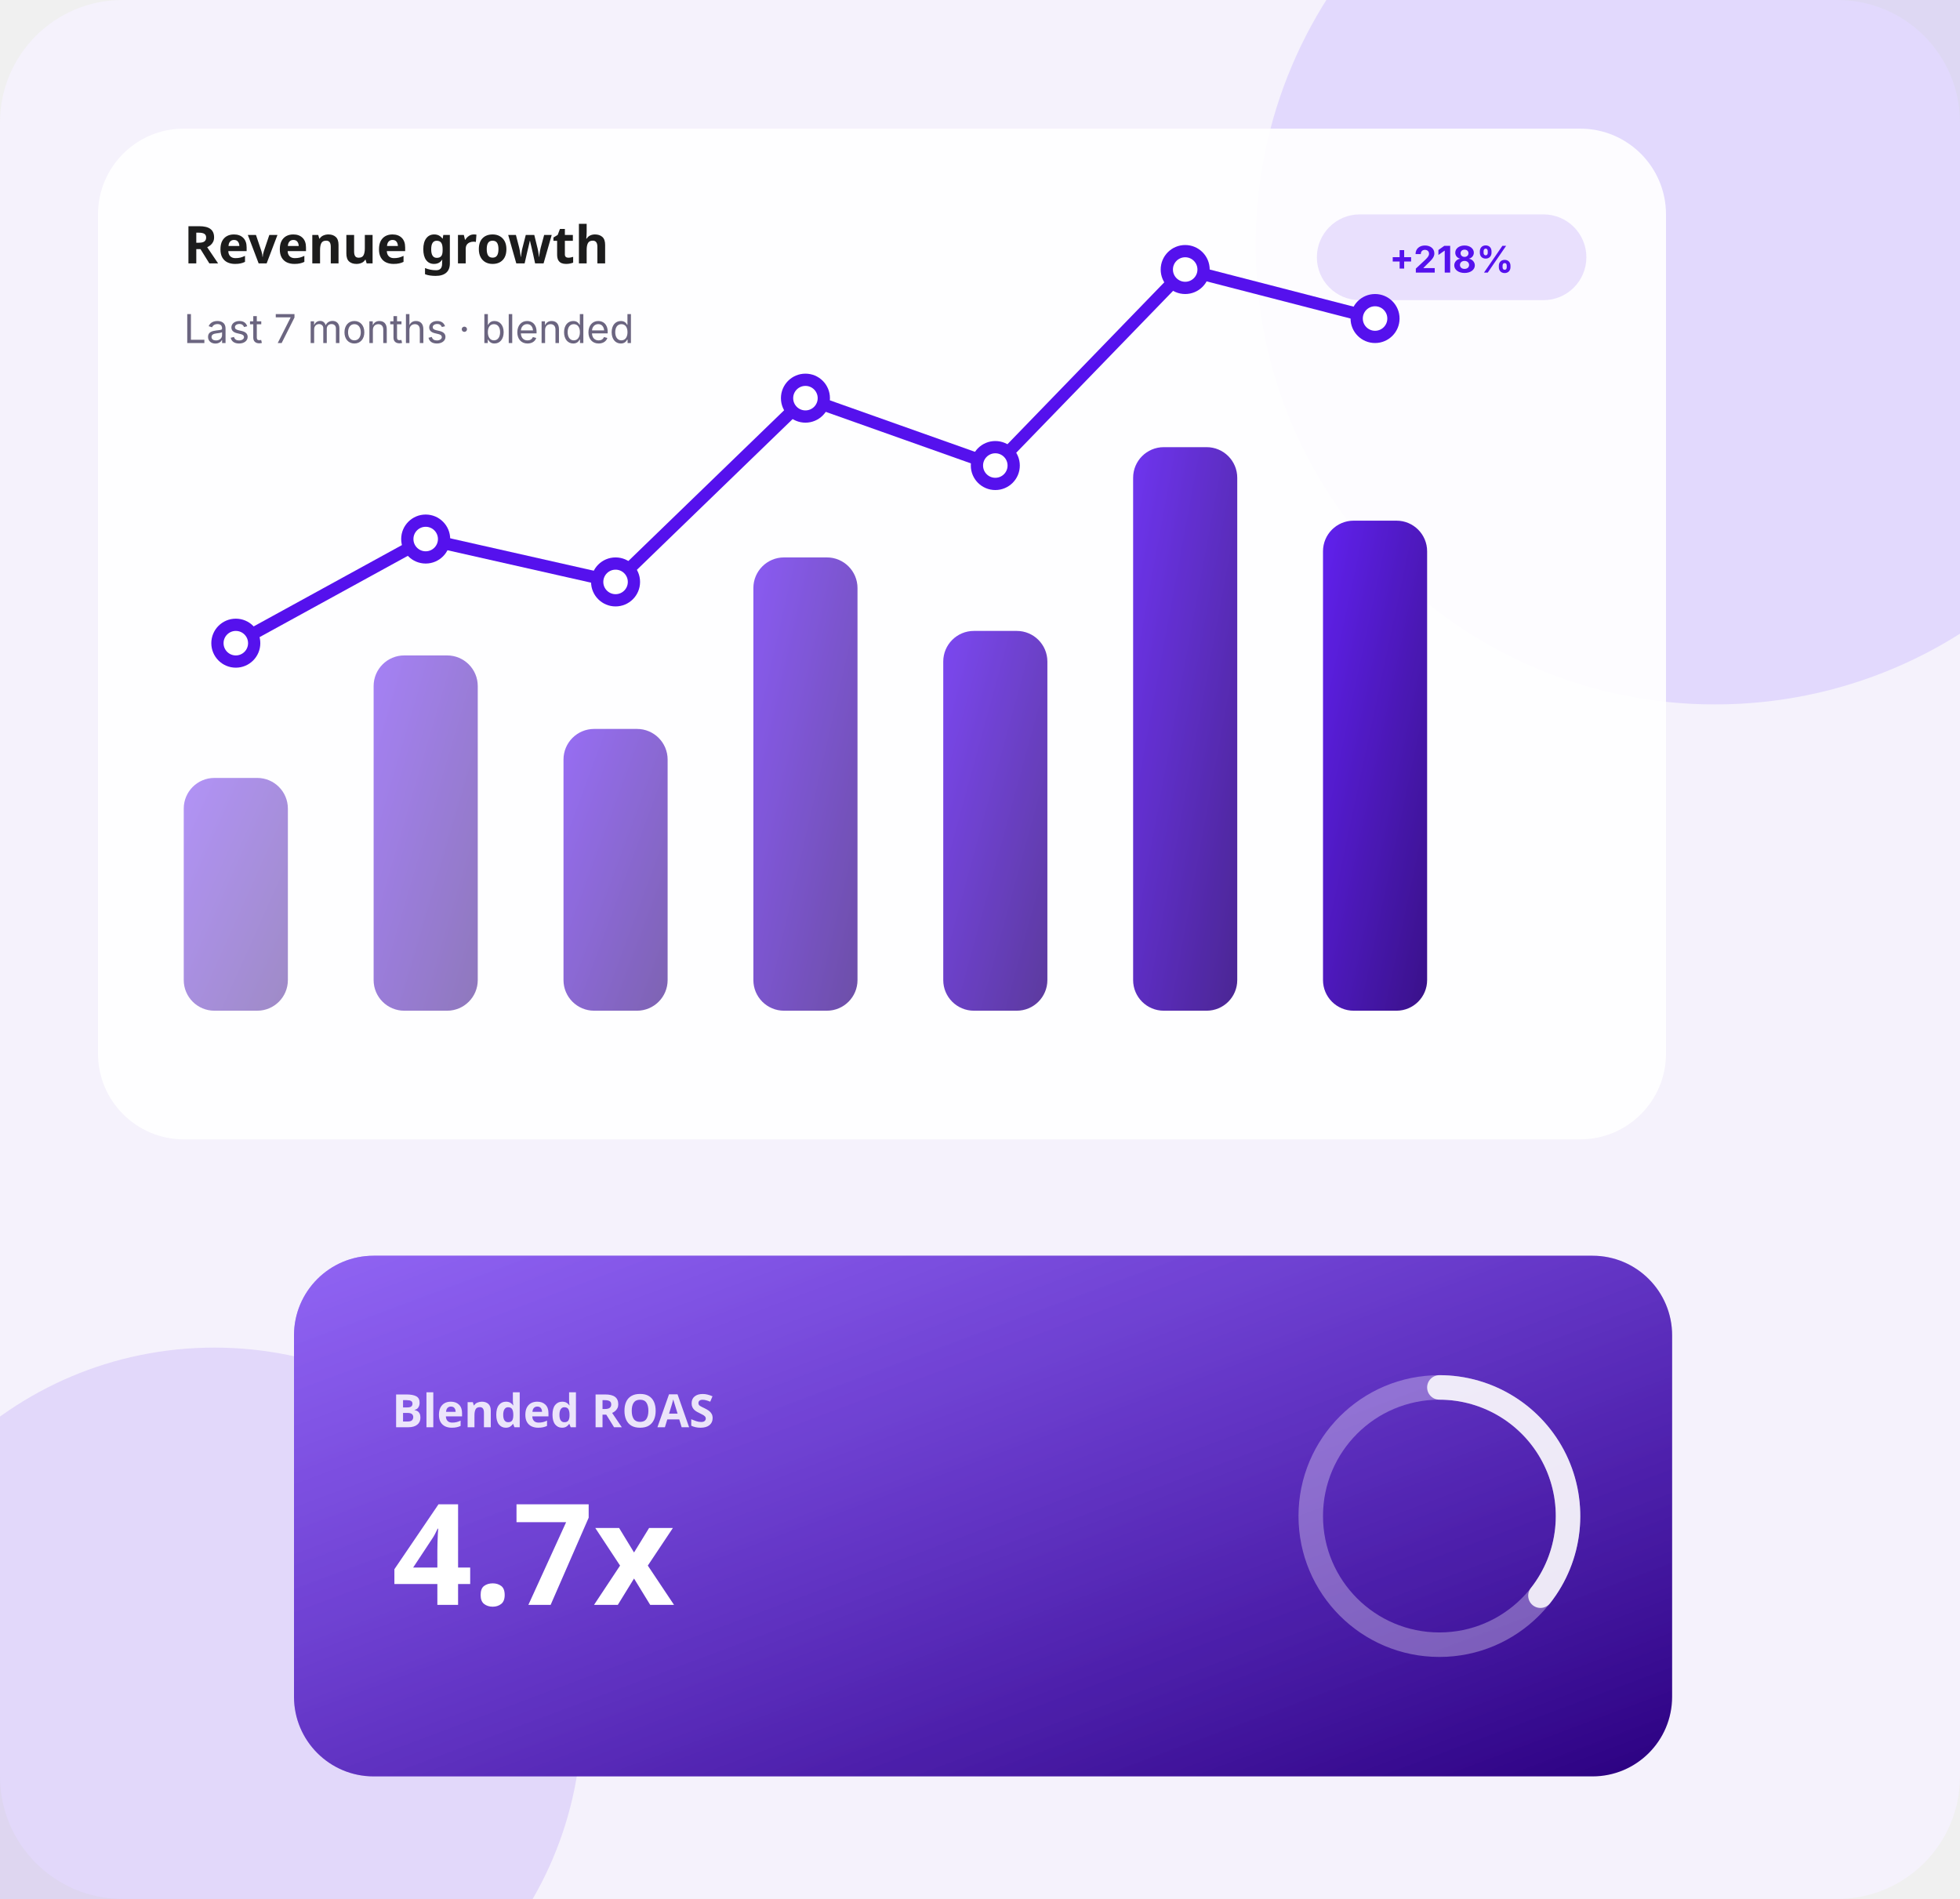
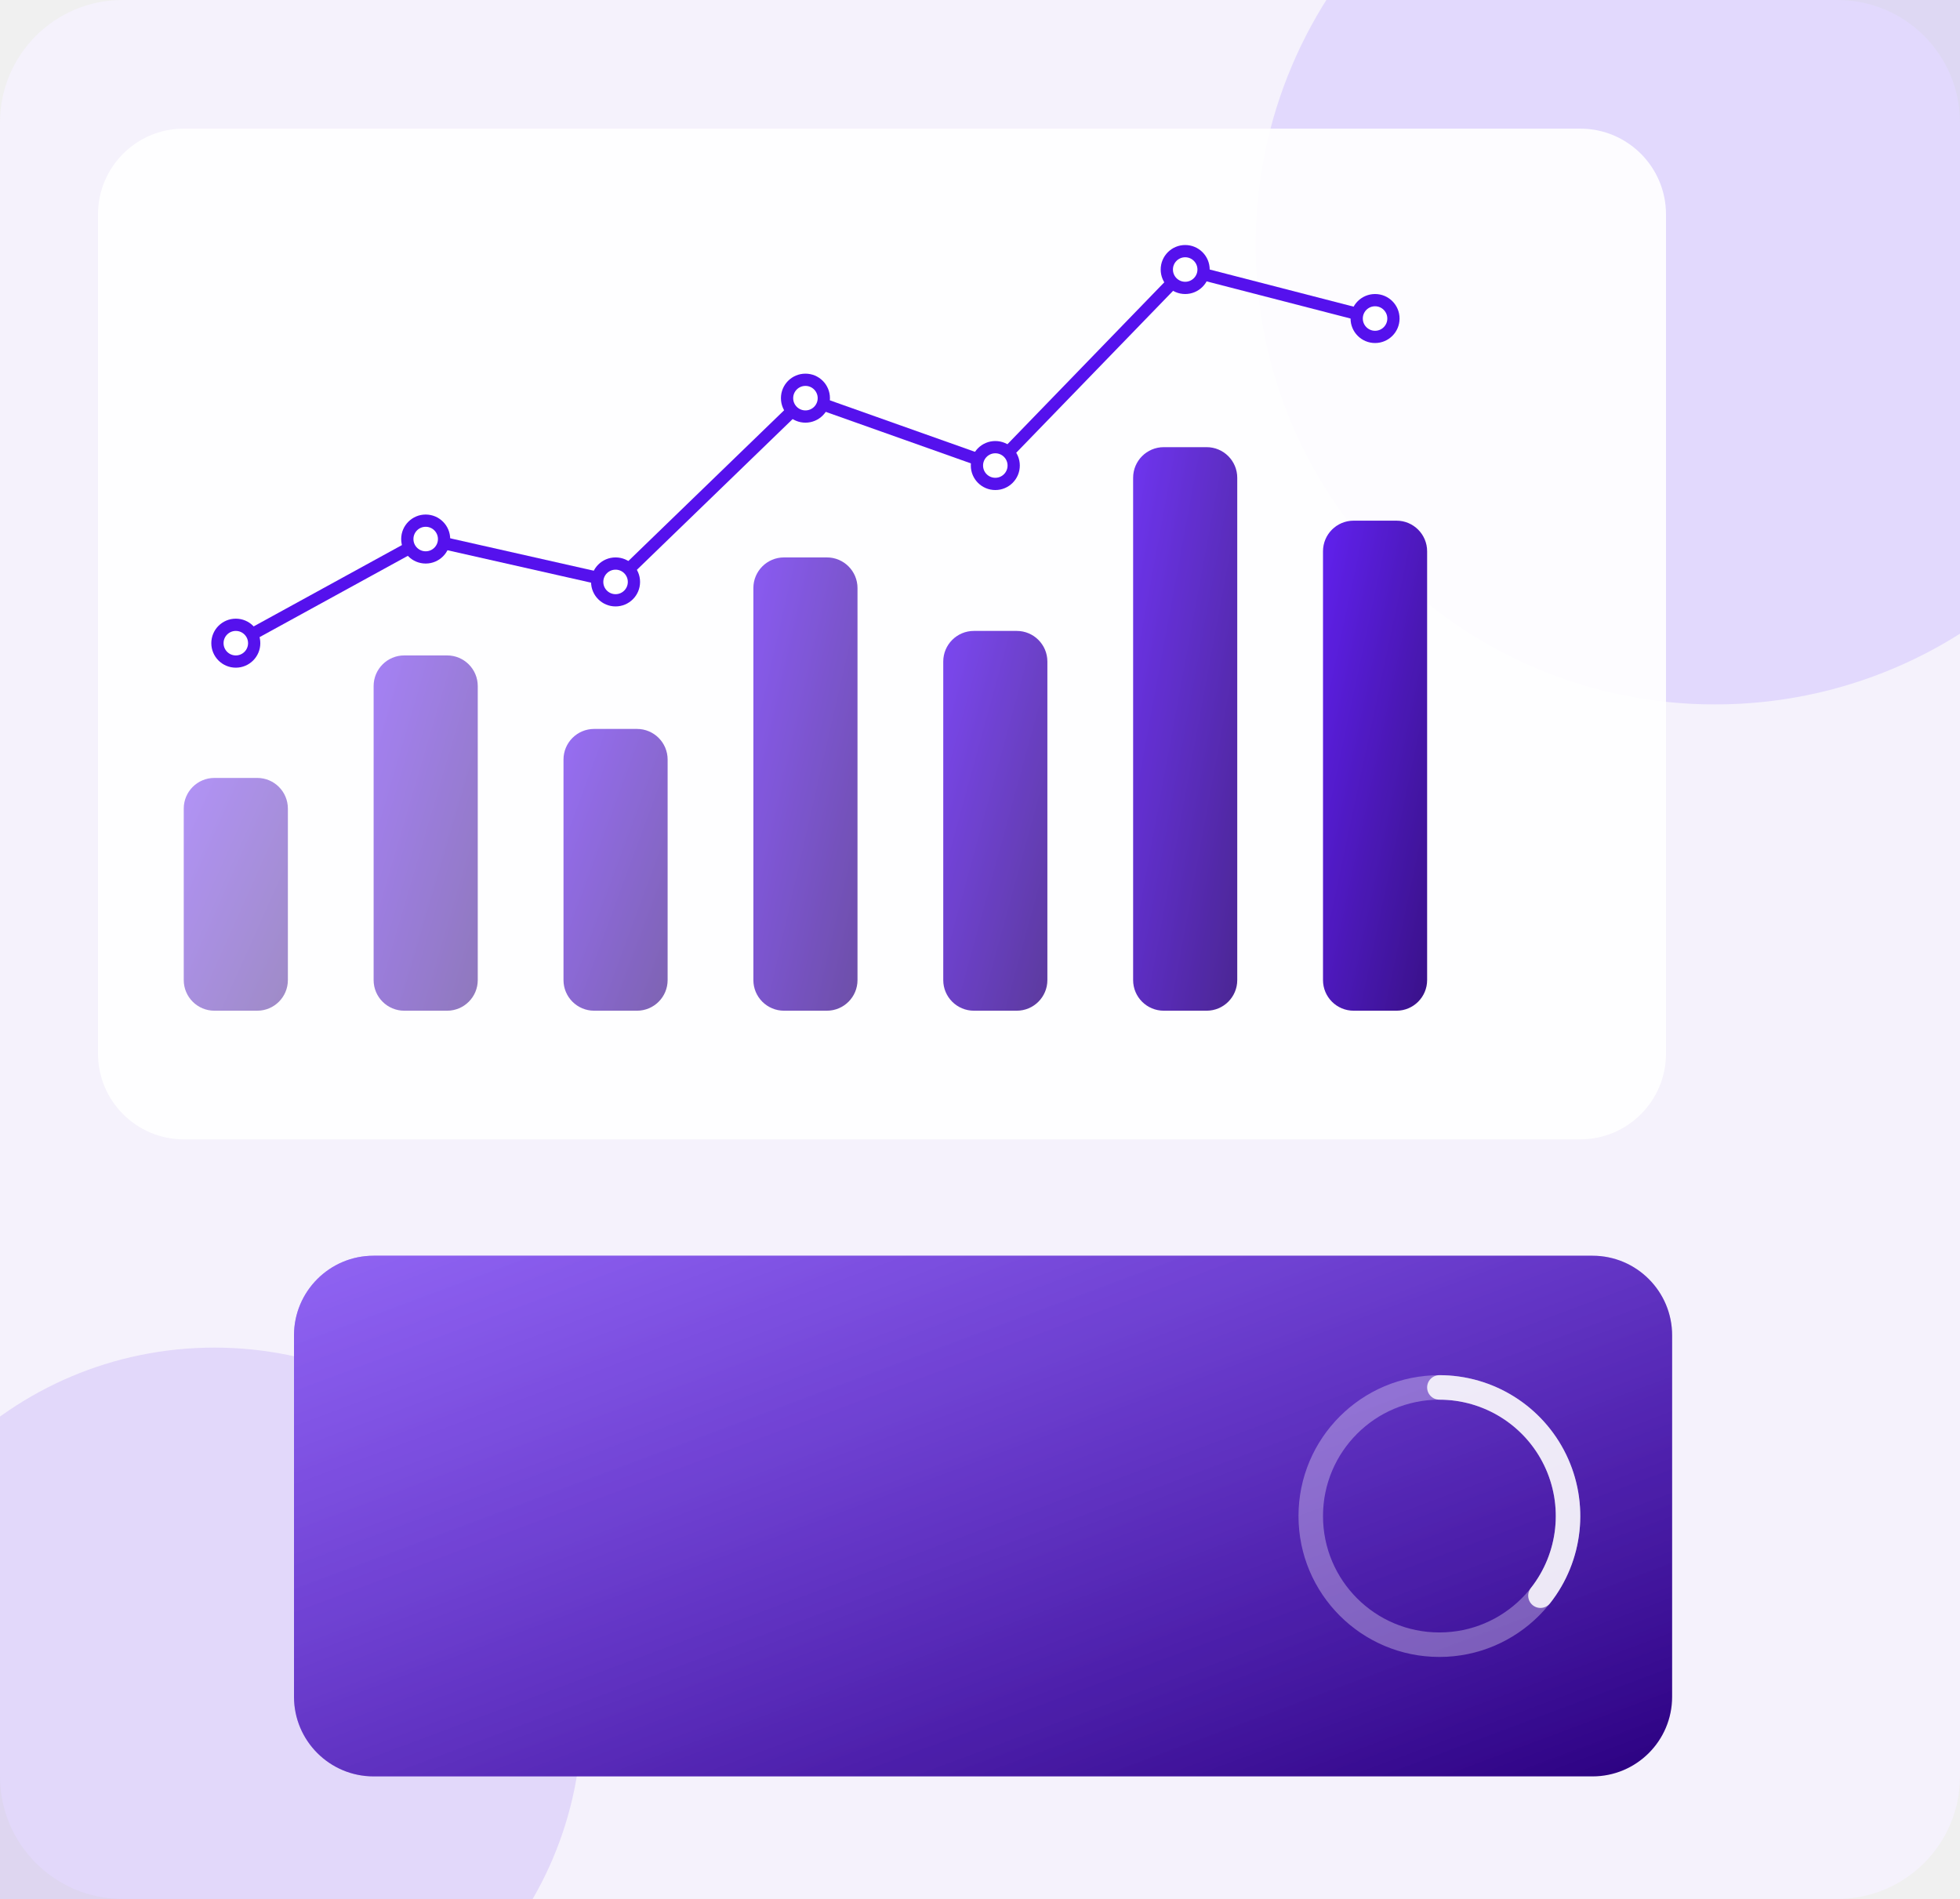
<svg xmlns="http://www.w3.org/2000/svg" viewBox="0 0 640 620" fill="none">
  <defs>
    <linearGradient id="gH" x1="0" y1="0" x2="1" y2="1">
      <stop offset="0" stop-color="#5511ED" />
      <stop offset="1" stop-color="#2B0080" />
    </linearGradient>
    <linearGradient id="sH" x1="0" y1="0" x2="1" y2="1">
      <stop offset="0" stop-color="#ffffff" stop-opacity=".35" />
      <stop offset="1" stop-color="#ffffff" stop-opacity="0" />
    </linearGradient>
  </defs>
  <rect width="640" height="620" rx="40" fill="#F5F2FC" />
  <circle cx="560" cy="80" r="150" fill="#8C6BFF" opacity=".18" />
  <circle cx="70" cy="560" r="120" fill="#5511ED" opacity=".12" />
  <rect x="32" y="42" width="512" height="330" rx="28" fill="#fff" opacity=".92" />
-   <text x="60" y="86" font-family="Sora,sans-serif" font-size="17" font-weight="700" fill="#1C1C1C">Revenue growth</text>
-   <text x="60" y="112" font-family="Inter,sans-serif" font-size="13" fill="#6B6580">Last 7 months · blended</text>
-   <rect x="430" y="70" width="88" height="28" rx="14" fill="#5511ED" opacity=".12" />
-   <text x="474" y="89" text-anchor="middle" font-family="Inter,sans-serif" font-size="12" font-weight="700" fill="#5511ED">+218%</text>
  <rect x="60" y="254" width="34" height="76" rx="10" fill="url(#gH)" opacity="0.45" />
  <rect x="122" y="214" width="34" height="116" rx="10" fill="url(#gH)" opacity="0.53" />
  <rect x="184" y="238" width="34" height="92" rx="10" fill="url(#gH)" opacity="0.61" />
  <rect x="246" y="182" width="34" height="148" rx="10" fill="url(#gH)" opacity="0.69" />
  <rect x="308" y="206" width="34" height="124" rx="10" fill="url(#gH)" opacity="0.77" />
  <rect x="370" y="146" width="34" height="184" rx="10" fill="url(#gH)" opacity="0.85" />
  <rect x="432" y="170" width="34" height="160" rx="10" fill="url(#gH)" opacity="0.93" />
  <path d="M77 210 L139 176 L201 190 L263 130 L325 152 L387 88 L449 104" stroke="#5511ED" stroke-width="4" stroke-linecap="round" fill="none" />
  <circle cx="77" cy="210" r="6" fill="#fff" stroke="#5511ED" stroke-width="4" />
  <circle cx="139" cy="176" r="6" fill="#fff" stroke="#5511ED" stroke-width="4" />
  <circle cx="201" cy="190" r="6" fill="#fff" stroke="#5511ED" stroke-width="4" />
  <circle cx="263" cy="130" r="6" fill="#fff" stroke="#5511ED" stroke-width="4" />
  <circle cx="325" cy="152" r="6" fill="#fff" stroke="#5511ED" stroke-width="4" />
  <circle cx="387" cy="88" r="6" fill="#fff" stroke="#5511ED" stroke-width="4" />
  <circle cx="449" cy="104" r="6" fill="#fff" stroke="#5511ED" stroke-width="4" />
  <rect x="96" y="410" width="450" height="170" rx="26" fill="url(#gH)" />
  <rect x="96" y="410" width="450" height="170" rx="26" fill="url(#sH)" />
-   <text x="128" y="466" font-family="Sora,sans-serif" font-size="15" font-weight="600" fill="#fff" opacity=".85">Blended ROAS</text>
-   <text x="128" y="524" font-family="Sora,sans-serif" font-size="46" font-weight="700" fill="#fff">4.7x</text>
  <g opacity=".9">
    <circle cx="470" cy="495" r="42" stroke="#fff" stroke-opacity=".35" stroke-width="8" fill="none" />
    <path d="M470 453 a42 42 0 0 1 33 68" stroke="#fff" stroke-width="8" stroke-linecap="round" fill="none" />
  </g>
</svg>
